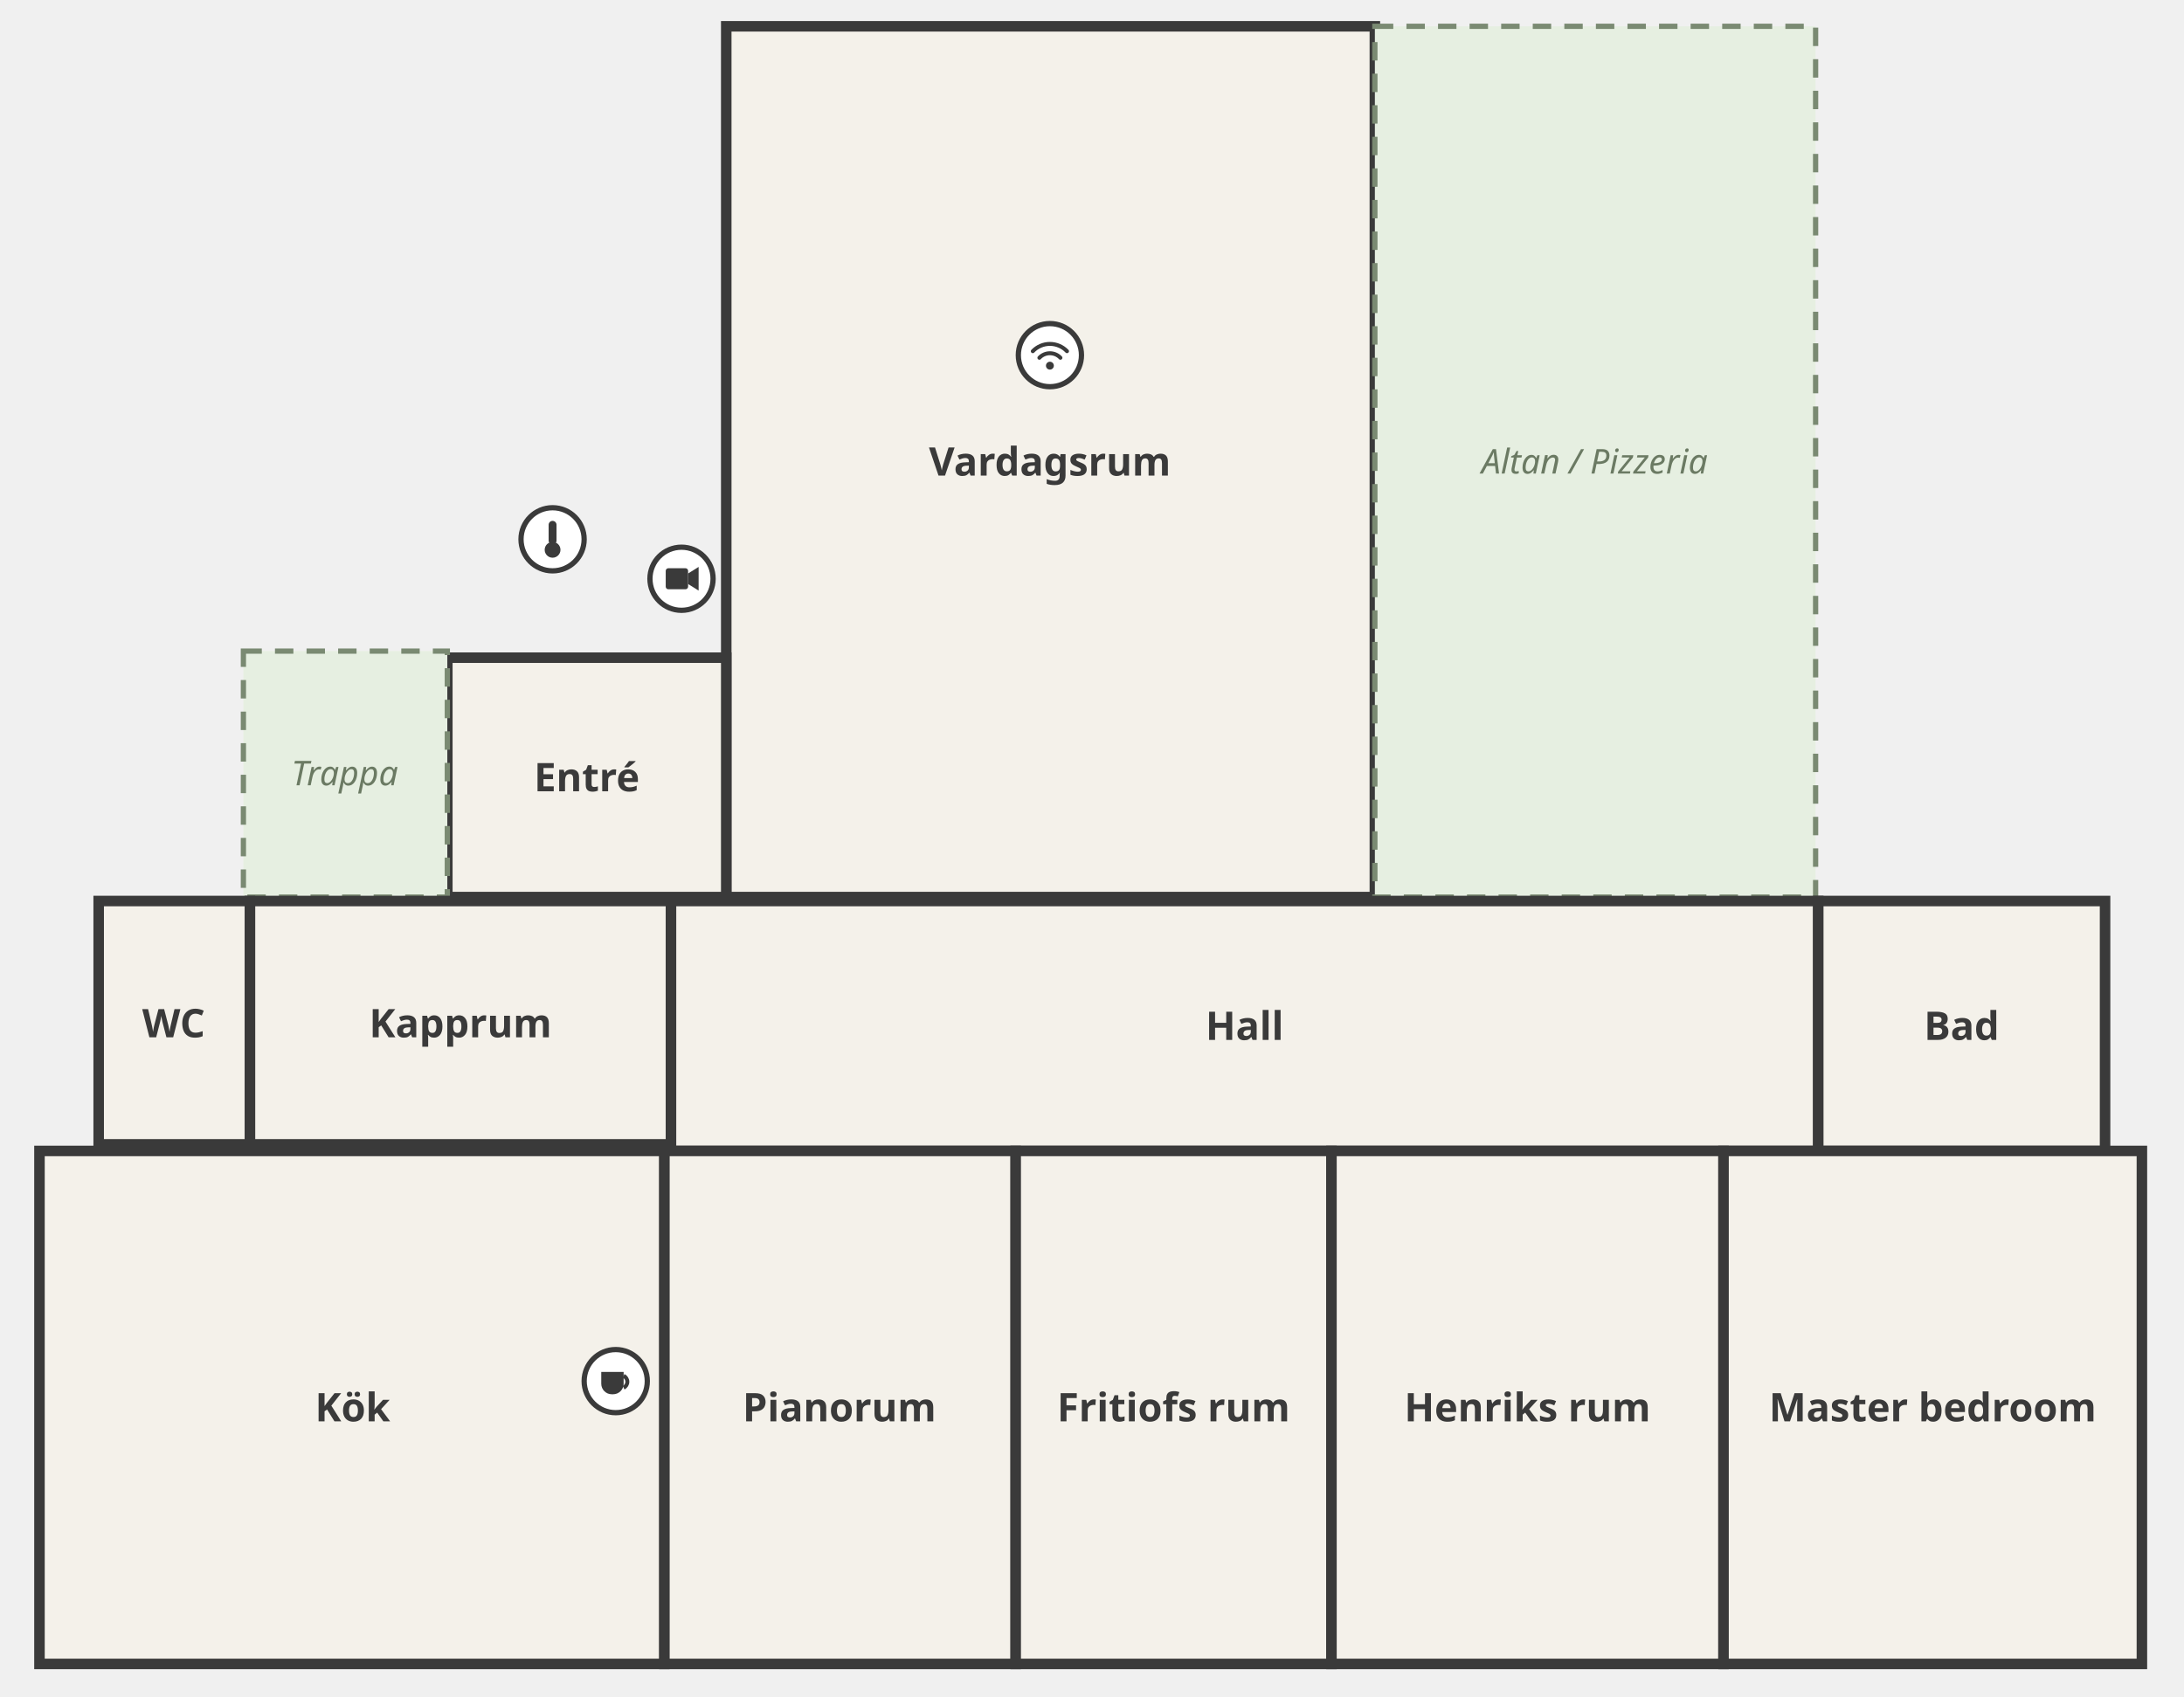
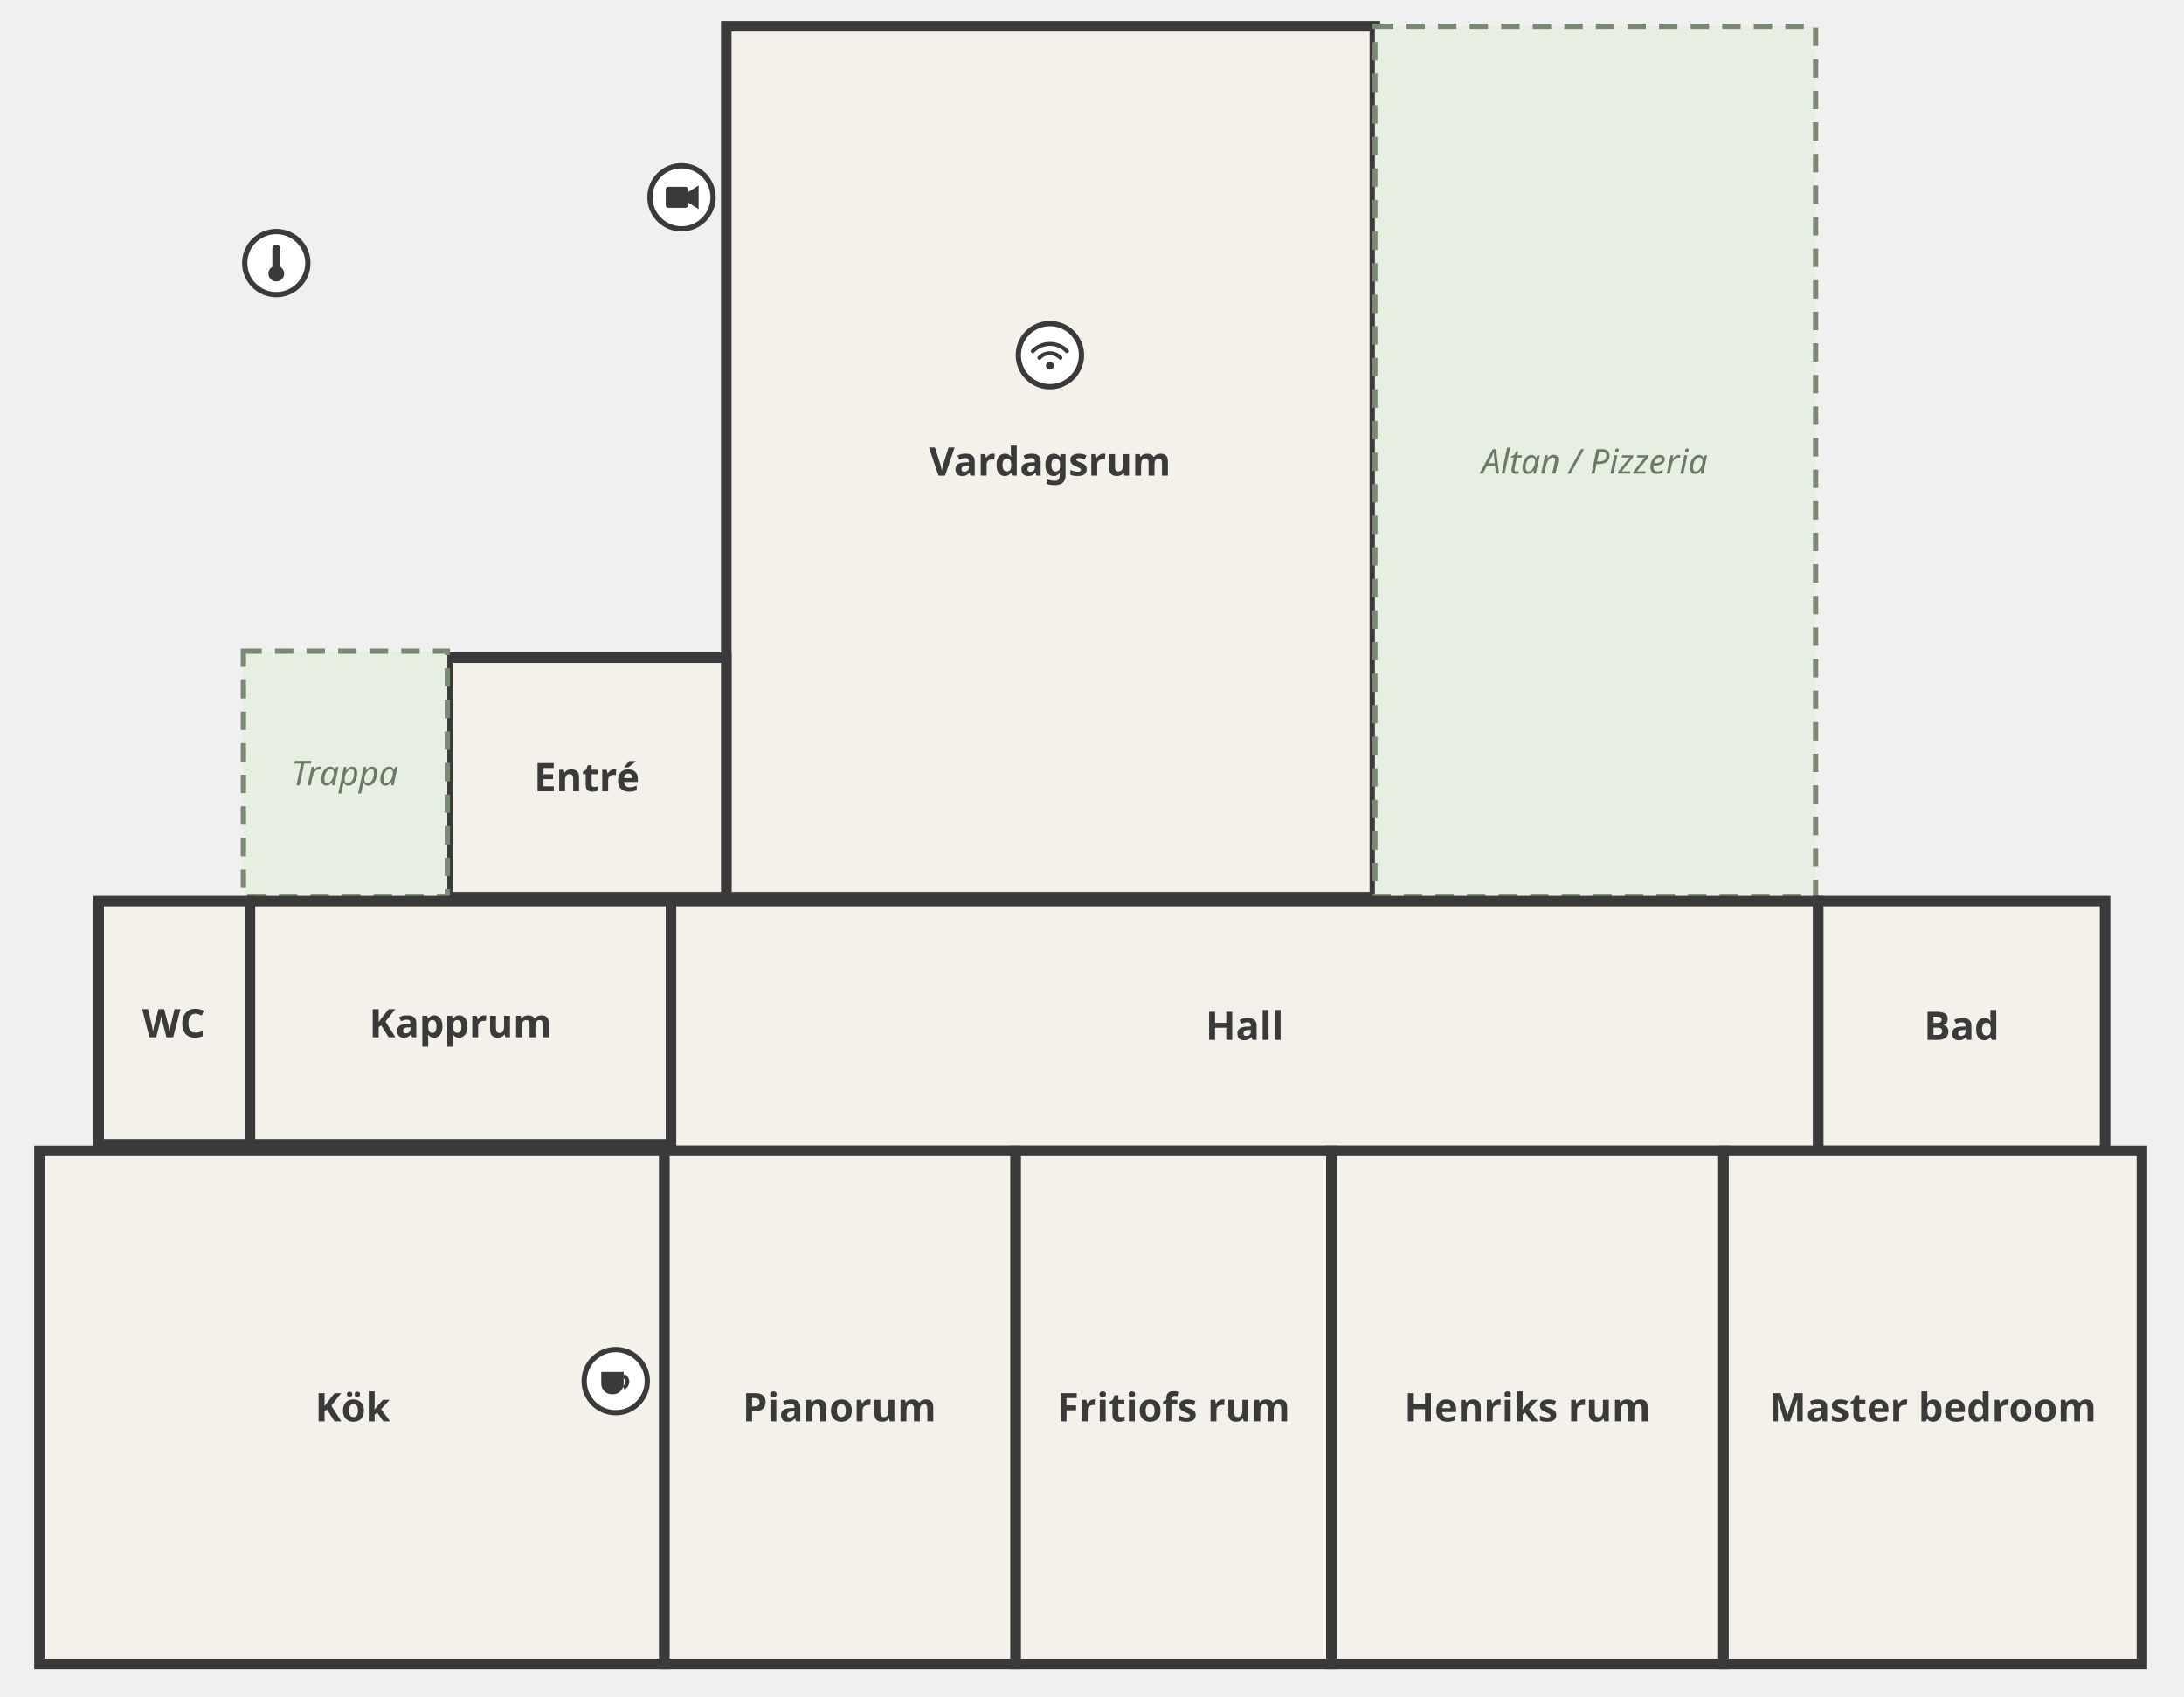
<svg xmlns="http://www.w3.org/2000/svg" viewBox="0 0 1660 1290" width="1660" height="1290">
  <style>
.room{fill:#f4f1ea;stroke:#3a3a3a;stroke-width:8}
.outdoor{fill:#e6efe1;stroke:#7a8a72;stroke-width:4;stroke-dasharray:14 10}
.label{font:600 30px sans-serif;fill:#3a3a3a;text-anchor:middle;dominant-baseline:middle;pointer-events:none}
.outdoor-label{font:italic 26px sans-serif;fill:#6b7a63}
.camera circle{fill:#ffffff;stroke:#3a3a3a;stroke-width:4}
.camera rect,.camera polygon{fill:#3a3a3a}
.appliance circle{fill:#ffffff;stroke:#3a3a3a;stroke-width:4}
.appliance path{fill:#3a3a3a}
.appliance path.handle{fill:none;stroke:#3a3a3a;stroke-width:3}
.small-value{font-size:20px}
.ap circle{fill:#ffffff;stroke:#3a3a3a;stroke-width:4}
.ap circle.dot{fill:#3a3a3a;stroke:none}
.ap path{fill:none;stroke:#3a3a3a;stroke-width:3;stroke-linecap:round}
.thermometer circle{fill:#ffffff;stroke:#3a3a3a;stroke-width:4}
.thermometer rect,.thermometer circle.bulb{fill:#3a3a3a;stroke:none}
.value{font:500 26px sans-serif;fill:#5a5a5a;text-anchor:middle;dominant-baseline:middle;pointer-events:none}
</style>
  <rect id="vardagsrum" class="room" x="552" y="20" width="493" height="662" />
  <rect id="pizzerian" class="outdoor" x="1045" y="20" width="335" height="662" />
  <rect id="entre" class="room" x="340" y="500" width="212" height="182" />
  <rect id="trappa" class="outdoor" x="185" y="495" width="155" height="187" />
  <rect id="wc" class="room" x="75" y="685" width="115" height="185" />
  <rect id="kapprum" class="room" x="190" y="685" width="320" height="185" />
  <rect id="hall" class="room" x="510" y="685" width="872" height="190" />
  <rect id="bad" class="room" x="1382" y="685" width="218" height="190" />
  <rect id="kok" class="room" x="30" y="875" width="475" height="390" />
  <rect id="pianorum" class="room" x="505" y="875" width="267" height="390" />
  <rect id="fritiofs_rum" class="room" x="772" y="875" width="240" height="390" />
  <rect id="henriks_rum" class="room" x="1012" y="875" width="298" height="390" />
  <rect id="master_bedroom" class="room" x="1310" y="875" width="318" height="390" />
  <text id="vardagsrum_label" class="label" x="798" y="351">Vardagsrum</text>
  <text id="pizzerian_label" class="label outdoor-label" x="1212" y="351">Altan / Pizzeria</text>
  <text id="entre_label" class="label" x="446" y="591">Entré</text>
  <text id="trappa_label" class="label outdoor-label" x="262" y="588">Trappa</text>
  <text id="wc_label" class="label" x="132" y="778">WC</text>
  <text id="kapprum_label" class="label" x="350" y="778">Kapprum</text>
  <text id="hall_label" class="label" x="946" y="780">Hall</text>
  <text id="bad_label" class="label" x="1491" y="780">Bad</text>
  <text id="kok_label" class="label" x="268" y="1070">Kök</text>
  <text id="pianorum_label" class="label" x="638" y="1070">Pianorum</text>
  <text id="fritiofs_rum_label" class="label" x="892" y="1070">Fritiofs rum</text>
  <text id="henriks_rum_label" class="label" x="1161" y="1070">Henriks rum</text>
  <text id="master_bedroom_label" class="label" x="1469" y="1070">Master bedroom</text>
  <text id="vardagsrum_temp" class="value" x="798" y="393" />
  <g id="camera_c120" class="camera">
-     <circle cx="518" cy="440" r="24" />
-     <rect x="506" y="432" width="17" height="16" rx="2" />
-     <polygon points="523,436 531,431 531,449 523,444" />
+     <circle cx="518" cy="150" r="24" />
+     <rect x="506" y="142" width="17" height="16" rx="2" />
+     <polygon points="523,146 531,141 531,159 523,154" />
  </g>
  <g id="kaffemaskin" class="appliance">
    <circle cx="468" cy="1050" r="24" />
    <path d="M457,1043 h17 v9 a8,8 0 0 1 -8,8 h-1 a8,8 0 0 1 -8,-8 z" />
    <path class="handle" d="M474,1046 a5,5 0 0 1 0,9" />
  </g>
  <text id="kaffemaskin_power" class="value small-value" x="468" y="1092" />
  <g id="ap_u6_lr" class="ap">
    <circle cx="798" cy="270" r="24" />
    <path d="M785,267 a18,18 0 0 1 26,0 M790,272 a11,11 0 0 1 16,0" />
    <circle class="dot" cx="798" cy="278" r="3" />
  </g>
  <text id="ap_u6_lr_clients" class="value small-value" x="798" y="310" />
  <g id="utetemp" class="thermometer">
-     <circle cx="420" cy="410" r="24" />
-     <rect x="417" y="396" width="6" height="18" rx="3" />
-     <circle class="bulb" cx="420" cy="418" r="6" />
+     <circle cx="210" cy="200" r="24" />
+     <rect x="207" y="186" width="6" height="18" rx="3" />
+     <circle class="bulb" cx="210" cy="208" r="6" />
  </g>
-   <text id="utetemp_value" class="value" x="420" y="454" />
+   <text id="utetemp_value" class="value" x="210" y="244" />
</svg>
